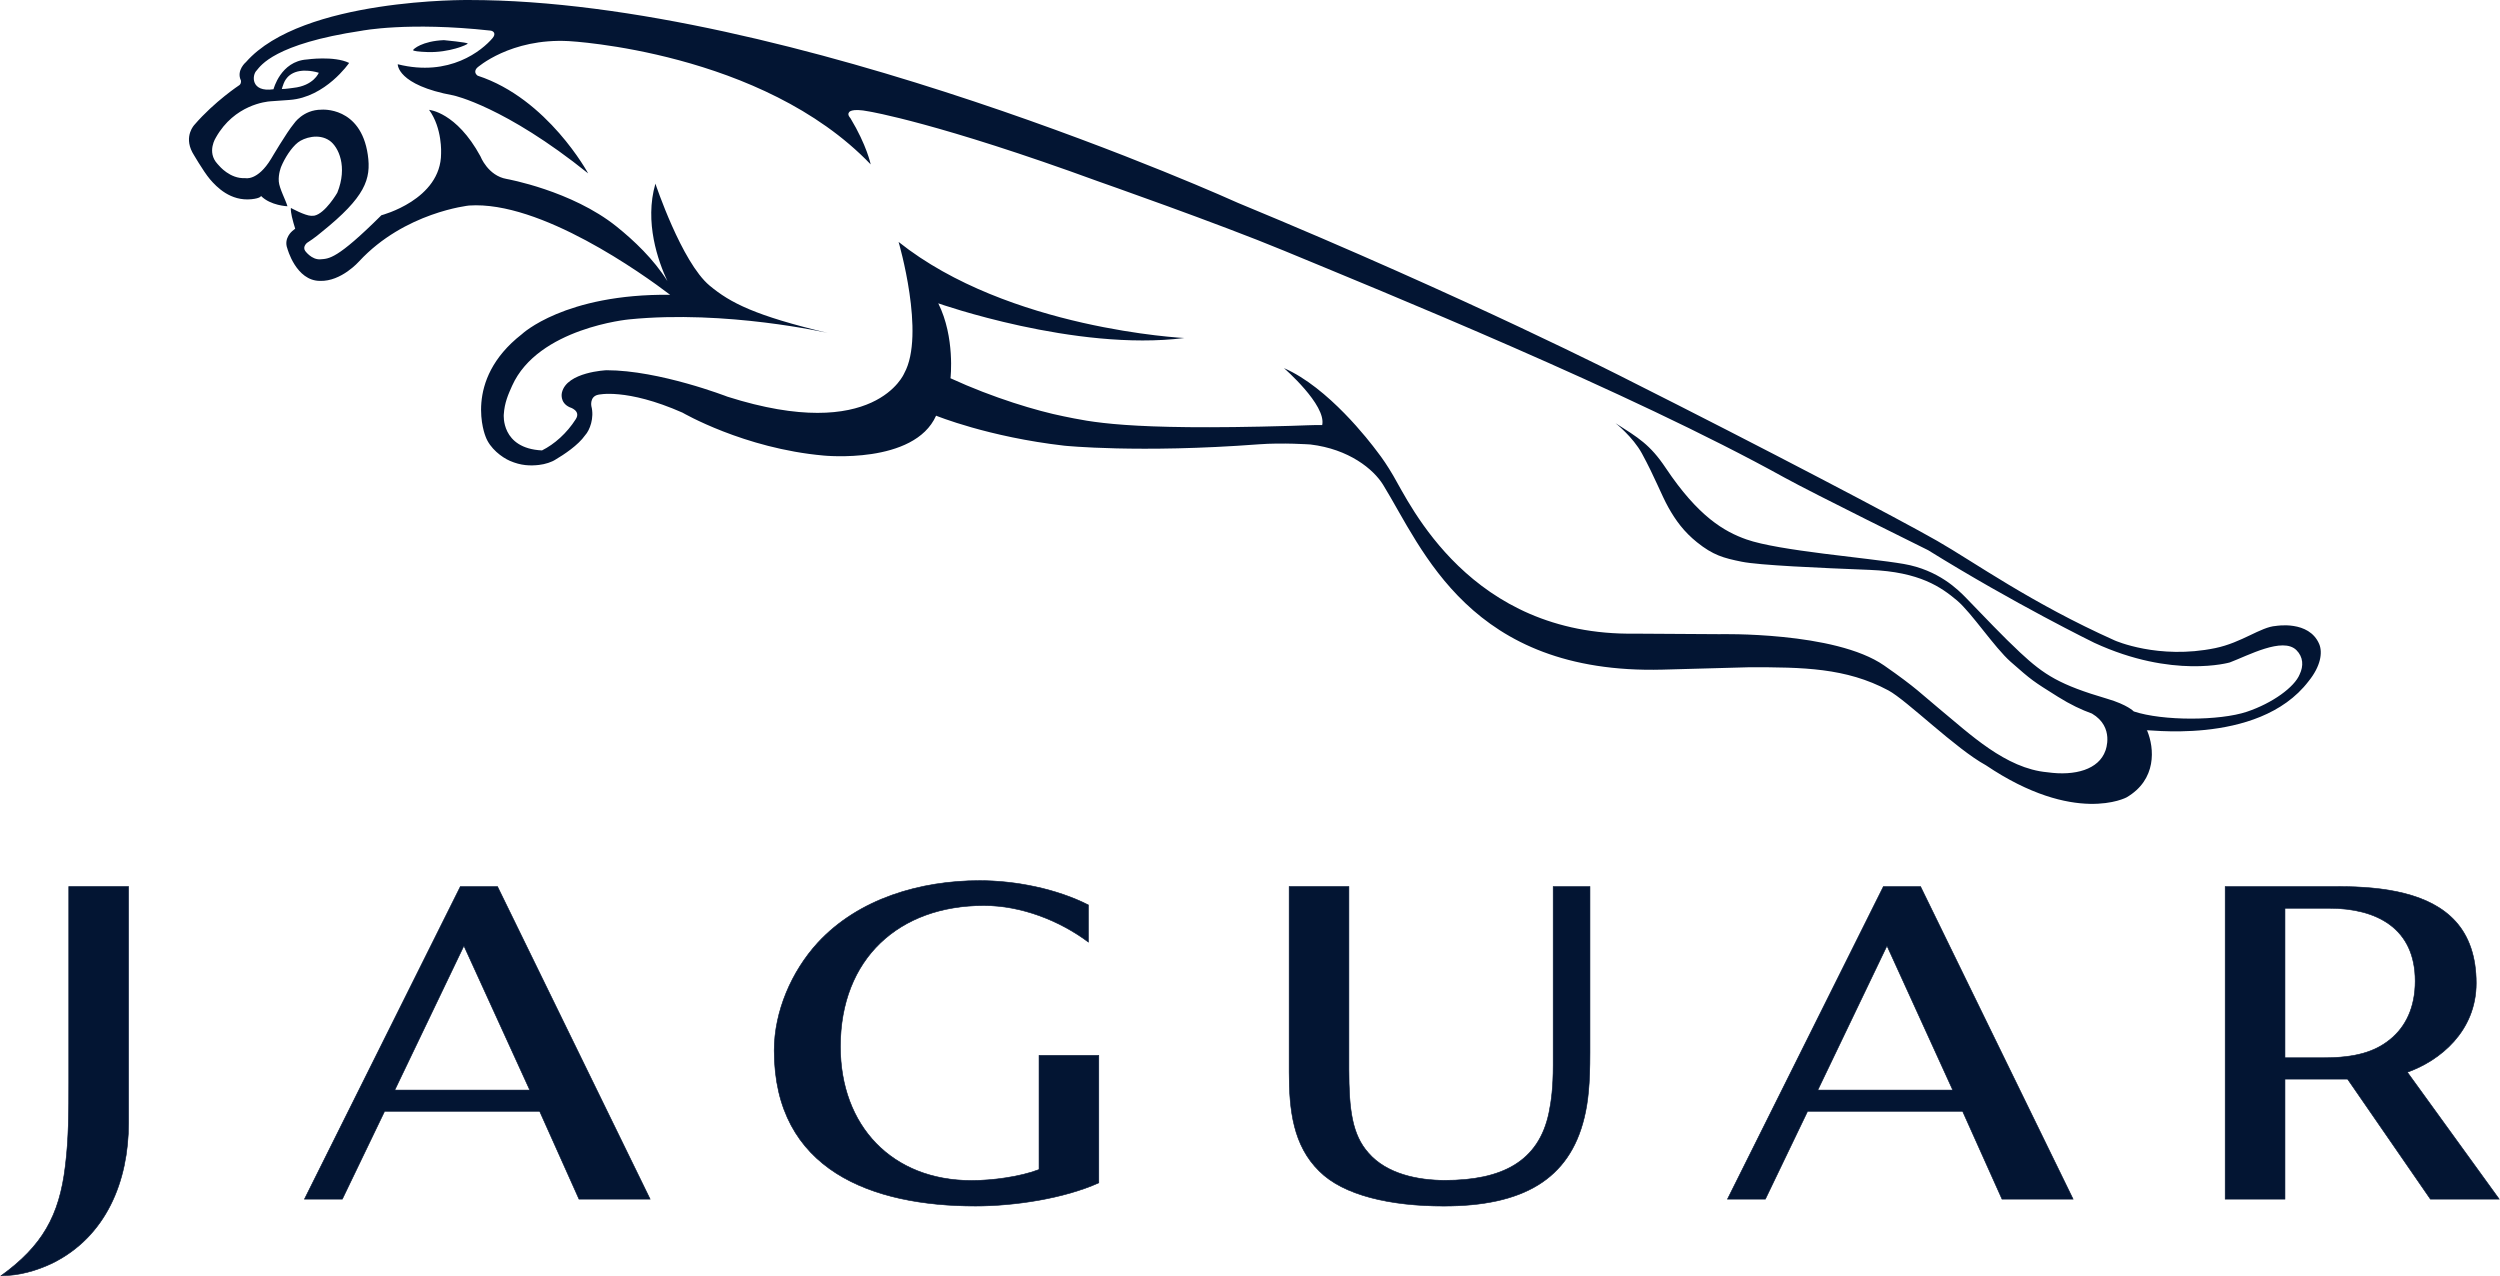
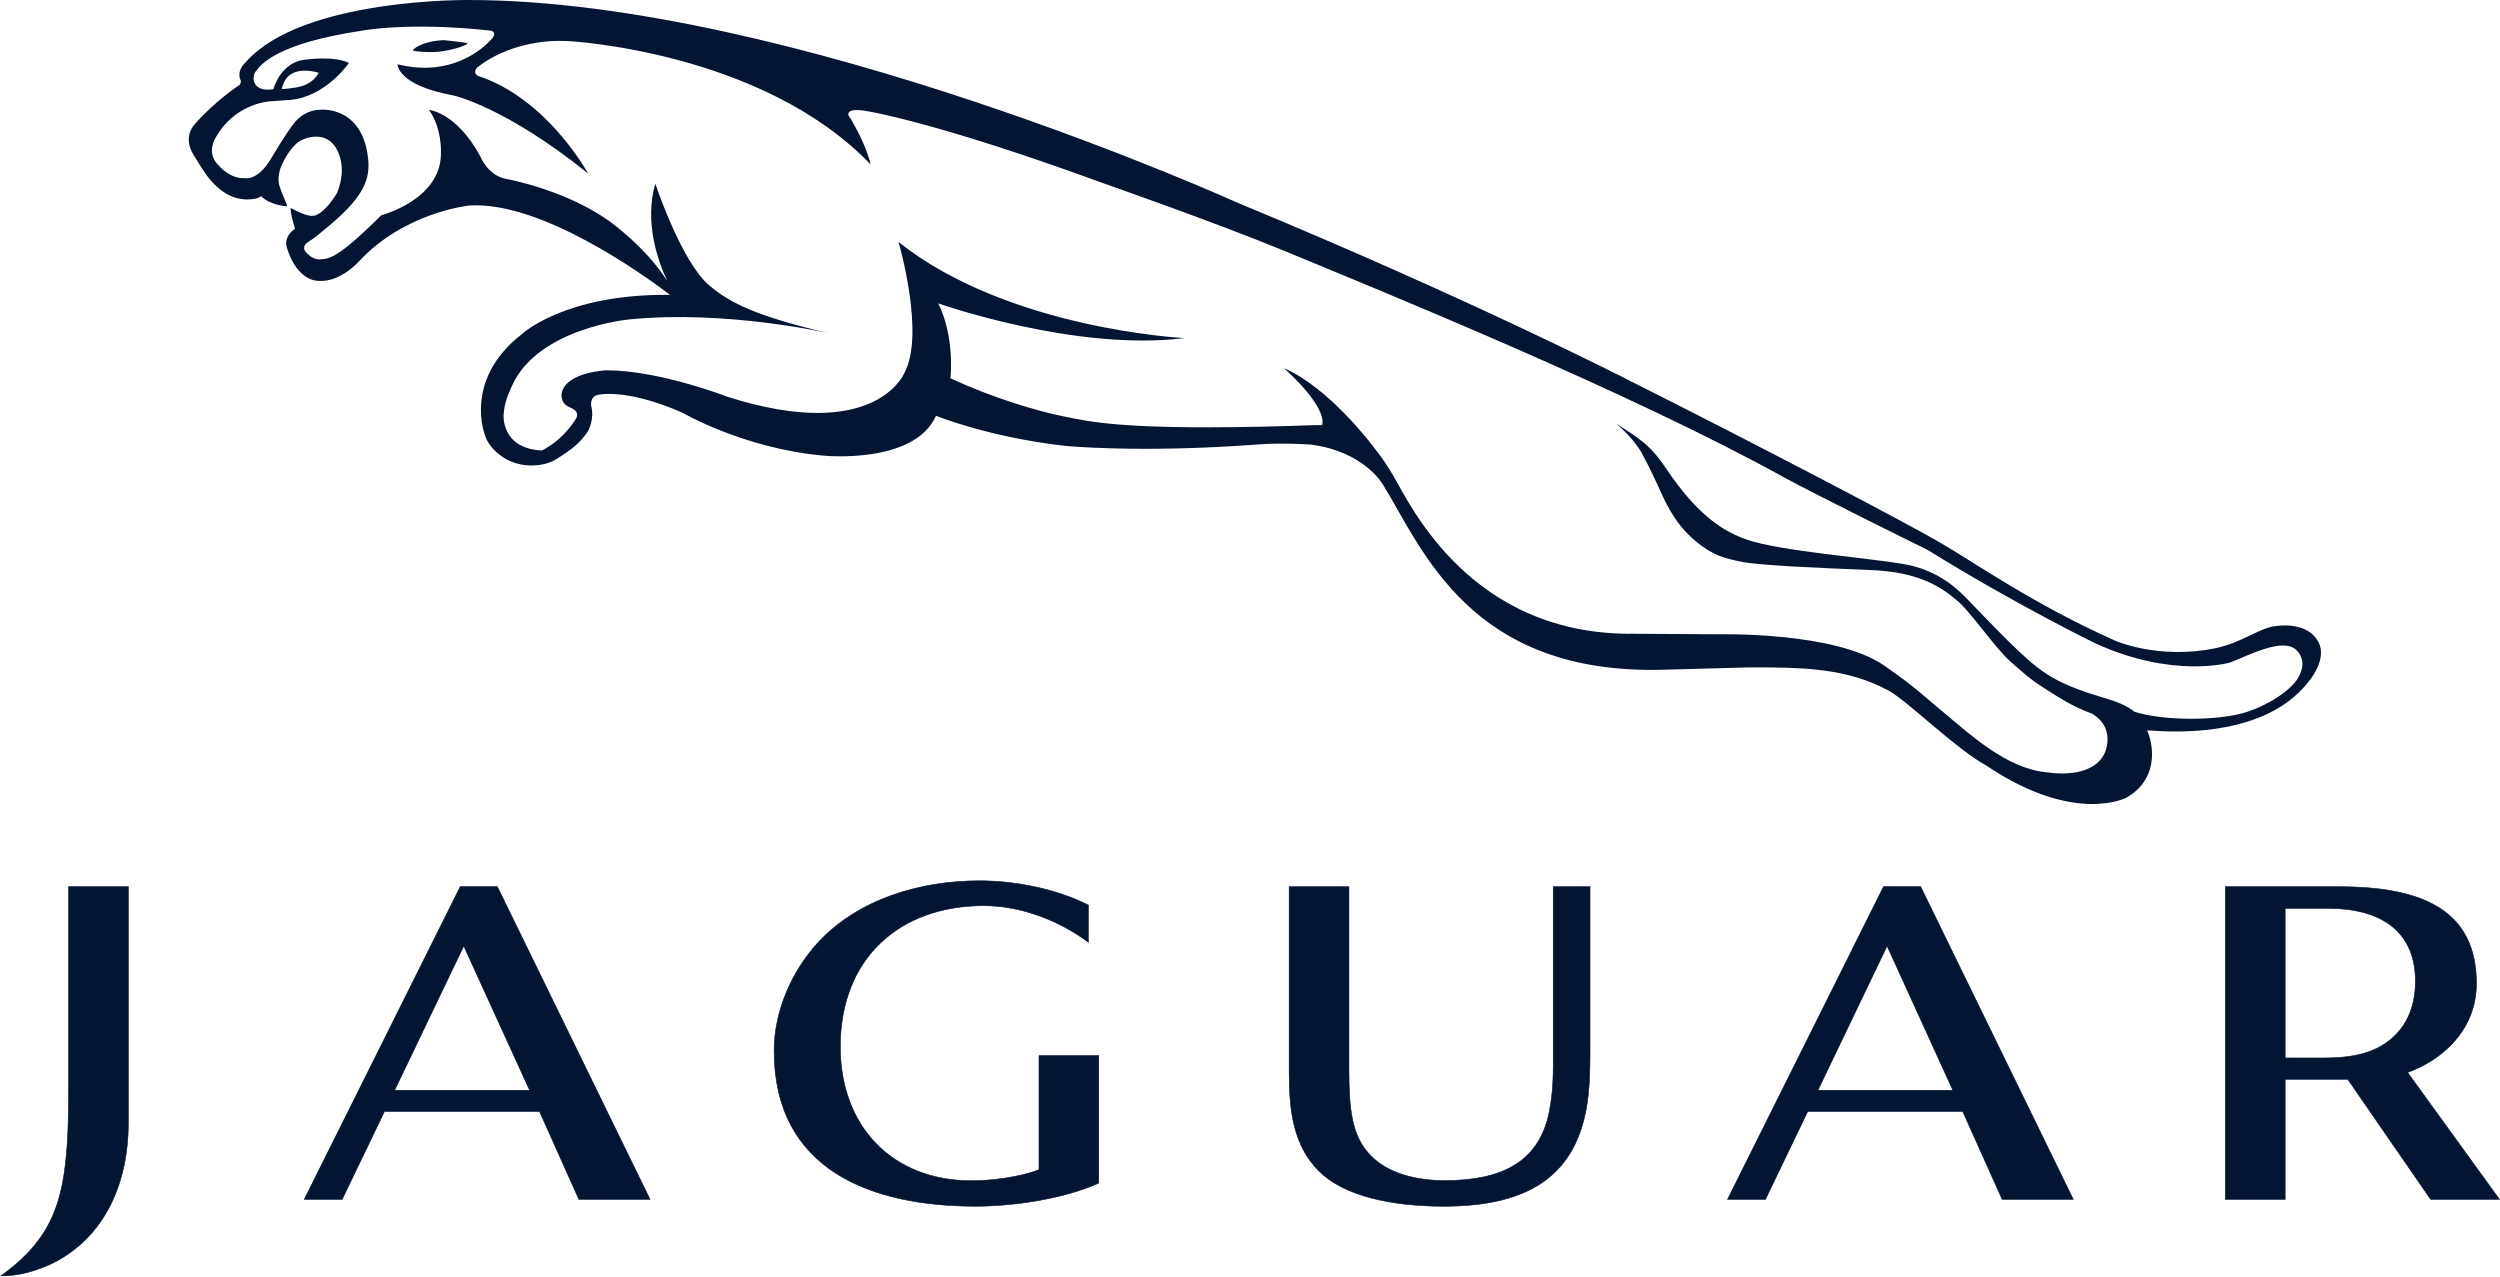
- <svg xmlns="http://www.w3.org/2000/svg" width="2500" height="1276" viewBox="17.913 23.112 803.727 410.297">
+ <svg xmlns="http://www.w3.org/2000/svg" viewBox="17.913 23.112 803.727 410.297">
  <path fill="#031533" d="M527.27 382.468c-4.827 20.018-19.927 28.45-45.205 28.45-17.156 0-32.247-3.445-40.01-11.229-8.418-8.256-9.686-19.646-9.686-31.818V308.18h19.208v58.67c0 13.254 1.09 21.159 6.269 26.981 5.88 6.826 16.038 8.823 24.605 8.823 18.12 0 30.191-5.869 33.468-21.813.757-3.673 1.346-8.173 1.346-15.12v-57.542h11.823V361.7c.001 9.994-.577 15.638-1.818 20.768" />
  <path fill="none" stroke="#031533" stroke-width=".185" d="M527.27 382.468c-4.827 20.018-19.927 28.45-45.205 28.45-17.156 0-32.247-3.445-40.01-11.229-8.418-8.256-9.686-19.646-9.686-31.818V308.18h19.208v58.67c0 13.254 1.09 21.159 6.269 26.981 5.88 6.826 16.038 8.823 24.605 8.823 18.12 0 30.191-5.869 33.468-21.813.757-3.673 1.346-8.173 1.346-15.12v-57.542h11.823V361.7c.001 9.994-.577 15.638-1.818 20.768" />
  <path fill="#031533" d="m624.595 327.236-22.248 46.391h43.398zm36.989 81.455-12.666-28.23h-49.855l-13.567 28.23h-12.191l50.139-100.514h11.947l49.06 100.514z" />
  <path fill="none" stroke="#031533" stroke-width=".185" d="m624.595 327.236-22.248 46.391h43.398l-21.15-46.391m36.989 81.455-12.666-28.23h-49.855l-13.567 28.23h-12.191l50.139-100.514h11.947l49.06 100.514z" />
  <path fill="#031533" d="m167.009 327.236-22.23 46.391h43.408zm37.007 81.455-12.647-28.23h-49.866l-13.585 28.23h-12.185l50.14-100.514h11.938l49.08 100.514z" />
  <path fill="none" stroke="#031533" stroke-width=".185" d="m167.009 327.236-22.23 46.391h43.408l-21.178-46.391m37.007 81.455-12.647-28.23h-49.866l-13.585 28.23h-12.185l50.14-100.514h11.938l49.08 100.514z" />
  <path fill="#031533" d="M331.524 410.909c-33.193 0-64.739-11.419-64.739-50.018 0-12.544 5.567-25.401 13.975-34.604 13.179-14.306 33.191-20.011 52.089-20.011 11.427 0 24.664 2.592 34.963 7.828v11.938c-9.334-6.961-21.623-11.761-33.607-11.761-27.305 0-46.136 17.081-46.136 45.341 0 25.579 16.617 43.087 42.178 43.087 6.505 0 15.508-1.157 21.7-3.531v-36.696h19.208v40.975c-11.268 5.074-27.259 7.452-39.631 7.452" />
  <path fill="none" stroke="#031533" stroke-width=".185" d="M331.524 410.909c-33.193 0-64.739-11.419-64.739-50.018 0-12.544 5.567-25.401 13.975-34.604 13.179-14.306 33.191-20.011 52.089-20.011 11.427 0 24.664 2.592 34.963 7.828v11.938c-9.334-6.961-21.623-11.761-33.607-11.761-27.305 0-46.136 17.081-46.136 45.341 0 25.579 16.617 43.087 42.178 43.087 6.505 0 15.508-1.157 21.7-3.531v-36.696h19.208v40.975c-11.268 5.074-27.259 7.452-39.631 7.452" />
  <path fill="#031533" d="M766.691 315.156h-14.125v48.085h12.354c10.358 0 16.552-1.933 21.379-5.823 5.095-4.091 8.143-10.366 8.143-18.848-.002-16.986-12.347-23.414-27.751-23.414m32.645 93.535-26.634-38.597h-20.136v38.597h-19.219V308.179h36.354c14.75 0 29.511 2.139 37.729 11.219 4.298 4.744 6.636 11.343 6.636 19.834 0 15.535-11.712 24.945-22.144 28.647l29.538 40.813z" />
  <path fill="none" stroke="#031533" stroke-width=".185" d="M766.691 315.156h-14.125v48.085h12.354c10.358 0 16.552-1.933 21.379-5.823 5.095-4.091 8.143-10.366 8.143-18.848-.002-16.986-12.347-23.414-27.751-23.414m32.645 93.535-26.634-38.597h-20.136v38.597h-19.219V308.179h36.354c14.75 0 29.511 2.139 37.729 11.219 4.298 4.744 6.636 11.343 6.636 19.834 0 15.535-11.712 24.945-22.144 28.647l29.538 40.813z" />
  <path fill="#031533" d="M34.549 429.353c-5.073 2.385-10.631 3.965-16.35 3.965 13.169-9.522 18.736-19.208 20.639-35.246 1.117-8.899 1.117-17.799 1.117-26.689V308.18h19.219v76.07c.002 18.574-7.147 36.534-24.625 45.103" />
  <path fill="none" stroke="#031533" stroke-width=".185" d="M34.549 429.353c-5.073 2.385-10.631 3.965-16.35 3.965 13.169-9.522 18.736-19.208 20.639-35.246 1.117-8.899 1.117-17.799 1.117-26.689V308.18h19.219v76.07c.002 18.574-7.147 36.534-24.625 45.103" />
  <path fill="#031533" d="M155.373 39.854c6.901.208 12.828-2.367 12.848-2.736.019-.369-7.641-1.098-7.641-1.098-7.015.293-9.875 2.896-9.913 3.2-.047.292 1.828.538 4.706.634" />
  <path fill="#031533" d="M108.462 51.735s.417-1.468.597-1.789c.18-.332 1.184-3.721 6.03-4.09 0 0 2.442-.218 5.255.653 0 0-1.619 4.175-8.245 4.866-.001 0-2.606.389-3.637.36m648.829 188.222c-1.646 4.068-8.7 9.25-16.984 12.021-8.747 2.924-27.012 3-36.354-.104 0 0-1.969-2.141-8.541-4.071-15.28-4.495-20.221-7.629-27.976-14.853-5.48-5.102-11.514-11.502-17.362-17.534-2.604-2.688-8.938-9.032-20.071-10.963-11.615-2.007-40.123-4.185-50.621-7.896-7.063-2.508-15.434-7.27-25.94-22.986-5.037-7.545-8.853-9.742-16.124-14.381 0 0 5.549 4.383 8.466 9.704 4.212 7.726 6.229 13.284 8.529 17.391 2.317 4.138 4.999 7.822 9.183 11.182 5.188 4.166 8.54 5.084 14.4 6.267 5.604 1.137 24.738 1.98 41.155 2.623 16.141.625 23.043 5.624 28.089 9.857 4.639 3.918 12.033 15.111 17.222 19.691 6.938 6.098 7.119 6.183 15.176 11.238 4.07 2.555 7.659 4.229 10.964 5.416 7.394 4.344 4.336 11.928 4.336 11.928-2.12 6.042-9.75 8.207-18.659 6.947-13.464-1.19-25.052-12.42-34.841-20.477-5.387-4.441-7.291-6.657-17.677-13.872-15.801-10.961-52.931-10.053-52.931-10.053l-27.21-.171c-52.999.777-72.39-41.864-77.681-50.812-1.827-3.114-3.521-5.623-5.132-7.678-2.471-3.333-15.771-20.695-30.021-26.896 0 0 13.68 11.834 12.308 18.31-2.935-.038-6.268.151-10.245.265-53.395 1.563-64.491-1.392-72.926-3.077-8.446-1.695-22.599-5.898-36.354-12.232 0 0 1.534-13.159-3.929-24.094 0 0 44.072 15.564 79.137 11.153 0 0-56.595-2.765-91.898-30.9 0 0 8.711 29.737 1.827 42.224 0 0-9.277 22.674-56.852 7.545 0 0-21.88-8.511-38.893-8.511 0 0-12.809.53-14.341 7.205 0 0-.835 3.19 2.508 4.705 0 0 3.711 1.061 1.959 3.815-2.887 4.554-6.894 8.076-10.869 10.063-13.273-.653-12.289-11.55-12.289-11.55.237-3.863 1.487-6.561 2.67-9.221 8.34-18.66 37.651-21.368 37.651-21.368 31.186-3.114 63.877 4.374 63.877 4.374-23.385-5.577-31.337-9.667-38.022-15.243-9.004-7.517-17.419-32.775-17.419-32.775-3.588 12.383.853 24.899 3.854 31.327-4.432-7.072-10.746-13.045-16.379-17.562-14.4-11.542-35.305-15.271-35.305-15.271-6.041-1.033-8.436-7.29-8.436-7.29-7.745-14.258-16.511-14.93-16.511-14.93 4.316 5.917 3.862 14.012 3.862 14.012 0 14.921-19.189 19.873-19.189 19.873-14.354 14.267-16.843 13.963-19.646 14.172-2.803.199-4.875-2.708-4.875-2.708-.91-1.364.605-2.585.605-2.585 2.423-1.515 4.715-3.493 4.715-3.493 13.993-11.238 15.962-16.984 14.826-24.824-2.282-15.66-14.911-14.504-14.911-14.504-5.937 0-8.871 4.525-8.871 4.525-2.291 2.727-7.3 11.256-7.3 11.256-4.412 7.291-8.359 6.22-8.359 6.22-4.866.313-8.388-4.005-8.388-4.005-.19-.169-.332-.369-.492-.539-3.606-3.873-.502-8.549-.502-8.549 5.938-10.49 16.18-11.521 17.572-11.607 1.4-.085 6.125-.436 6.125-.436 11.567-.842 19.123-11.9 19.123-11.9-4.875-2.357-13.584-1.107-13.584-1.107-8.483.568-10.718 9.571-10.736 9.571-7.347 1.08-6.978-4.563-5.406-6.049 1.24-1.458 5.613-8.54 33.741-12.762 0 0 14.921-2.954 41.42-.047.975.104 1.921.957.672 2.433-3.333 3.911-13.756 12.582-30.476 8.388 0 0-.302 6.684 17.932 10.026 0 0 16.445 3.502 43.294 25.069 0 0-13.017-24.075-35.521-31.413 0 0-1.667-1.06-.152-2.584 0 0 10.65-9.544 29.443-8.54 0 0 62.144 3.191 97.079 39.649 0 0-1.211-6.078-6.532-14.892 0 0-1.07-1.051-.455-1.817 0 0 .455-1.525 6.533-.304 0 0 22.182 3.646 73.674 22.485 0 0 38.599 13.529 59.646 22.258 31.64 13.112 110.908 45.264 160.974 72.975 8.938 4.942 46.173 23.337 46.173 23.337 27.834 17.277 53.444 29.784 53.444 29.784 25.221 11.655 43.559 6.315 43.559 6.315 5.859-2.207 17.052-8.283 21.415-3.968 2.223 2.209 2.355 5.085 1.05 7.805m6.276-9.781c-3.297-7.677-13.909-5.794-13.909-5.794-4.854.294-10.979 5.376-19.492 7.127-18.31 3.778-32.312-2.45-32.312-2.45-26.98-12.08-45.244-25.24-57.126-32.038-11.88-6.797-55.856-29.898-99.842-52.004 0 0-50.386-25.827-124.933-56.644 0 0-143.829-65.259-247.278-65.259 0 0-53.585-.673-71.733 19.948 0 0-3.2 2.651-1.639 5.917 0 0 .218.9-.454 1.477 0 0-7.981 5.245-14.477 12.771 0 0-3.482 3.56-.682 8.871 0 0 3.465 6.04 5.653 8.635 2.206 2.584 6.617 7.11 13.357 6.438 2.982-.303 3.067-1.05 3.067-1.05 3.096 3.124 8.502 3.313 8.502 3.313-.54-1.921-2.604-5.728-2.784-7.943-.199-2.48.766-4.781.766-4.781 1.127-2.727 3.239-6.107 5.389-7.792 1.912-1.496 6.654-3.048 10.195-.568 2.842 1.989 5.86 8.36 2.453 16.748 0 0-3.834 6.627-7.375 7.365l-.983.047c-2.027-.038-6.542-2.527-6.542-2.527s-.189.54.312 2.822c.293 1.296.71 2.736 1.061 3.843l-.938.757s-2.85 2.292-1.59 5.596c0 0 2.774 10.433 10.518 10.433 6.846.228 12.544-6.267 12.544-6.267 14.685-15.839 35.38-17.969 35.38-17.969 22.938-1.563 55.717 21.926 64.644 28.705-33.969-.369-47.678 12.667-47.678 12.667-19.133 14.893-11.684 32.862-11.684 32.862 1.393 3.909 5.312 6.759 7.812 7.857 3.605 1.571 6.57 1.637 9.363 1.325 2.017-.218 4.23-.966 5.357-1.742 2.604-1.535 7.252-4.573 9.496-7.802 1.497-1.619 3.001-5.585 2.007-9.363 0 0-.604-3.039 2.131-3.655 0 0 9.002-2.281 27.181 5.748 0 0 19.749 11.512 45.367 13.794 0 0 29.132 2.954 36.167-12.819 0 0 16.737 6.845 41.23 9.648 0 0 23.866 2.47 62.58-.445 7.619-.578 16.566.057 16.566.057 12.393 1.486 20.27 7.934 23.375 12.98 12.688 20.6 27.825 61.017 89.809 59.418l28.052-.77c17.052 0 30.938.143 44.572 7.432 5.954 3.191 21.682 18.801 31.365 24.074 28.677 19.325 45.244 10.341 45.244 10.341 9.761-5.689 8.994-15.812 6.617-21.48-2.935-.931 35.531 5.64 51.931-15.896 3.88-4.801 4.56-9.202 3.388-11.958" />
</svg>
